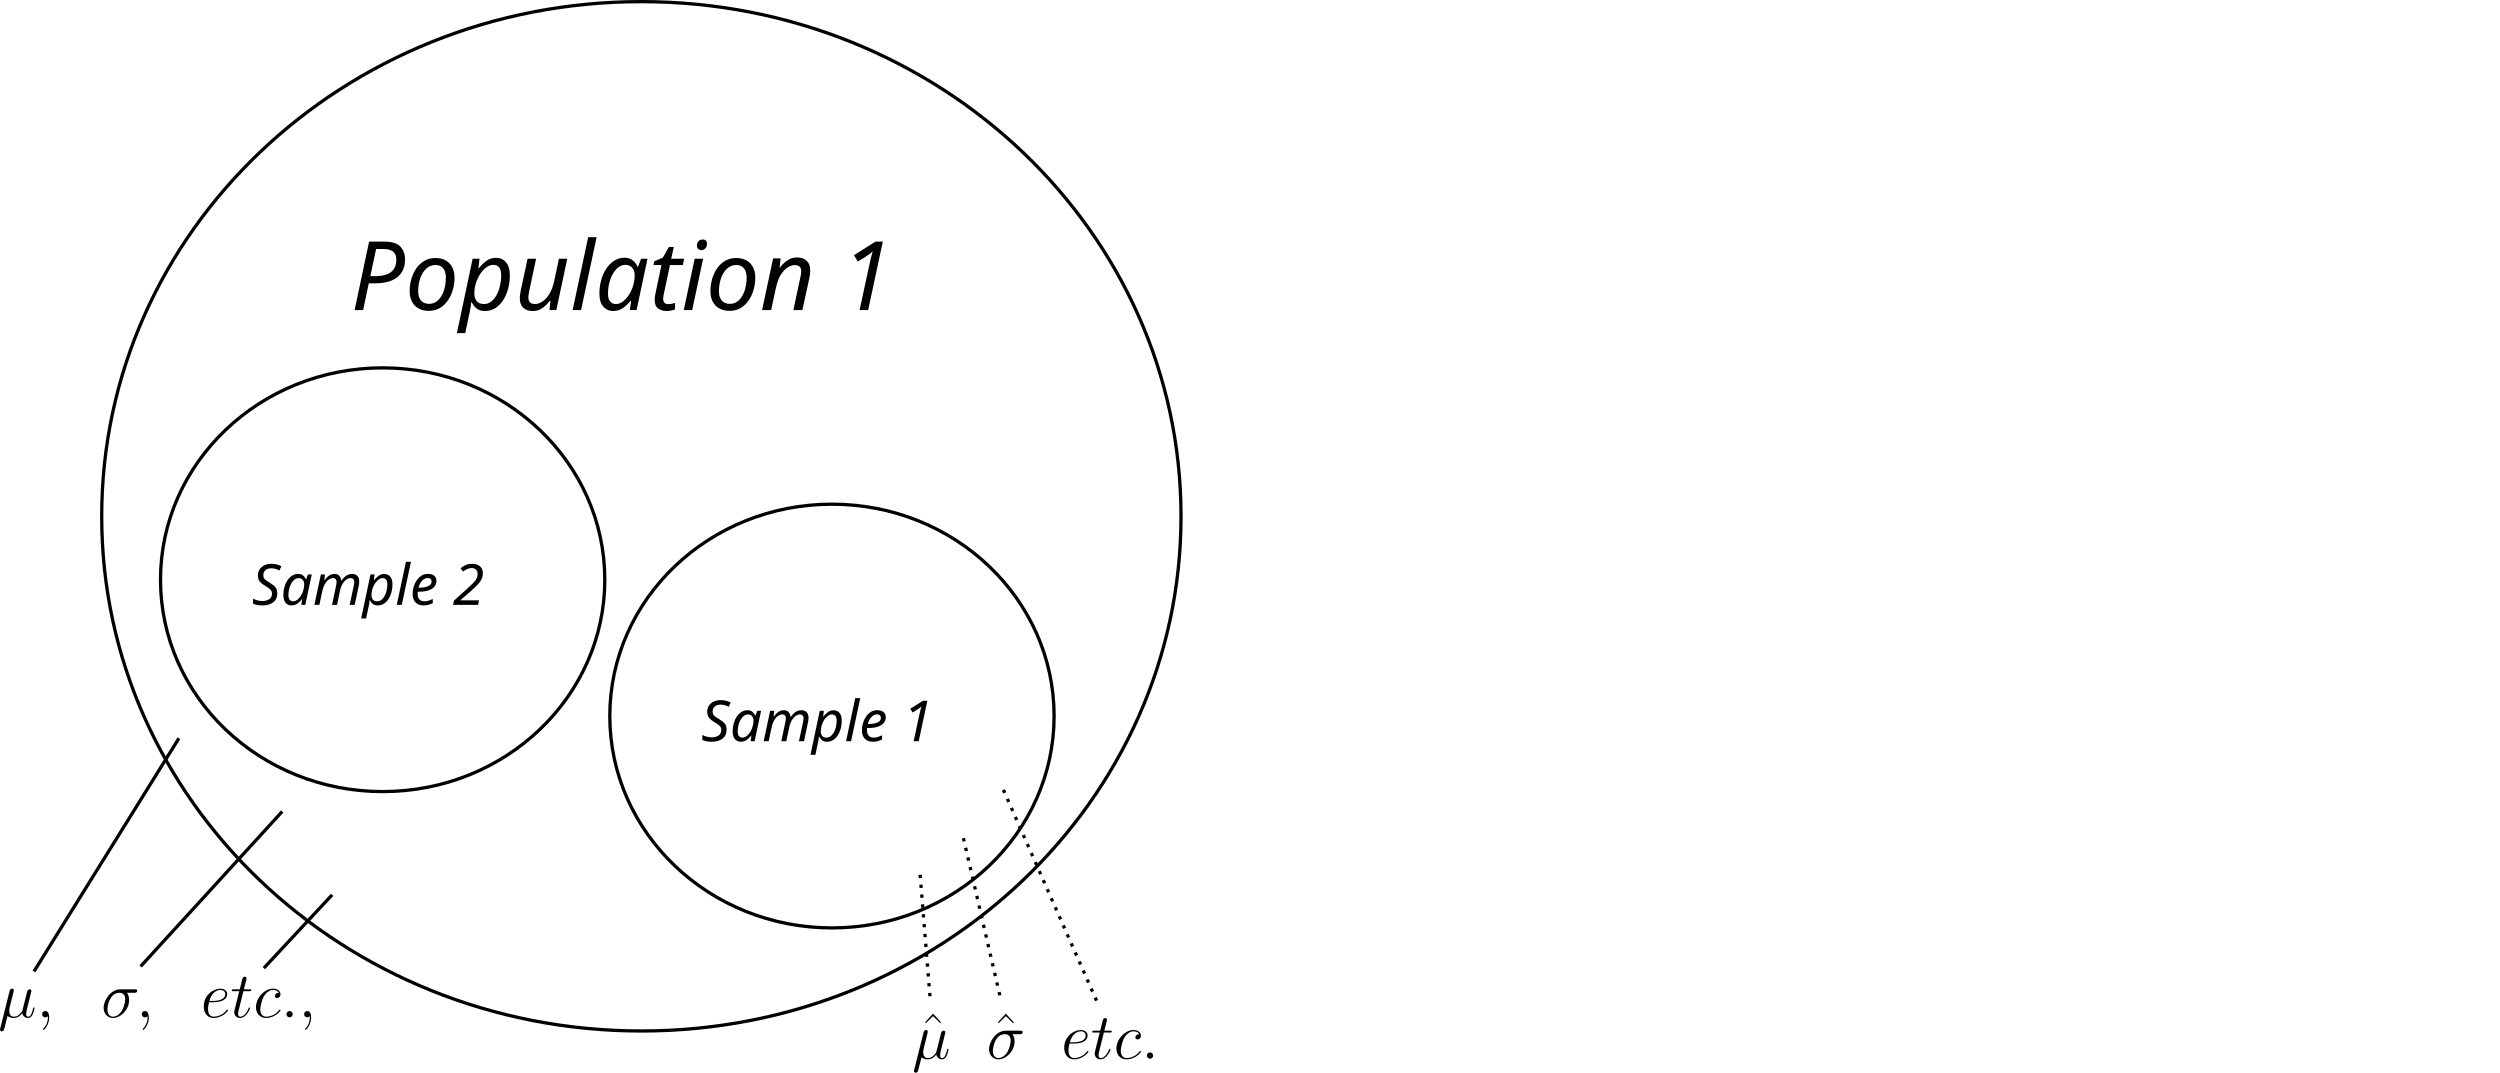
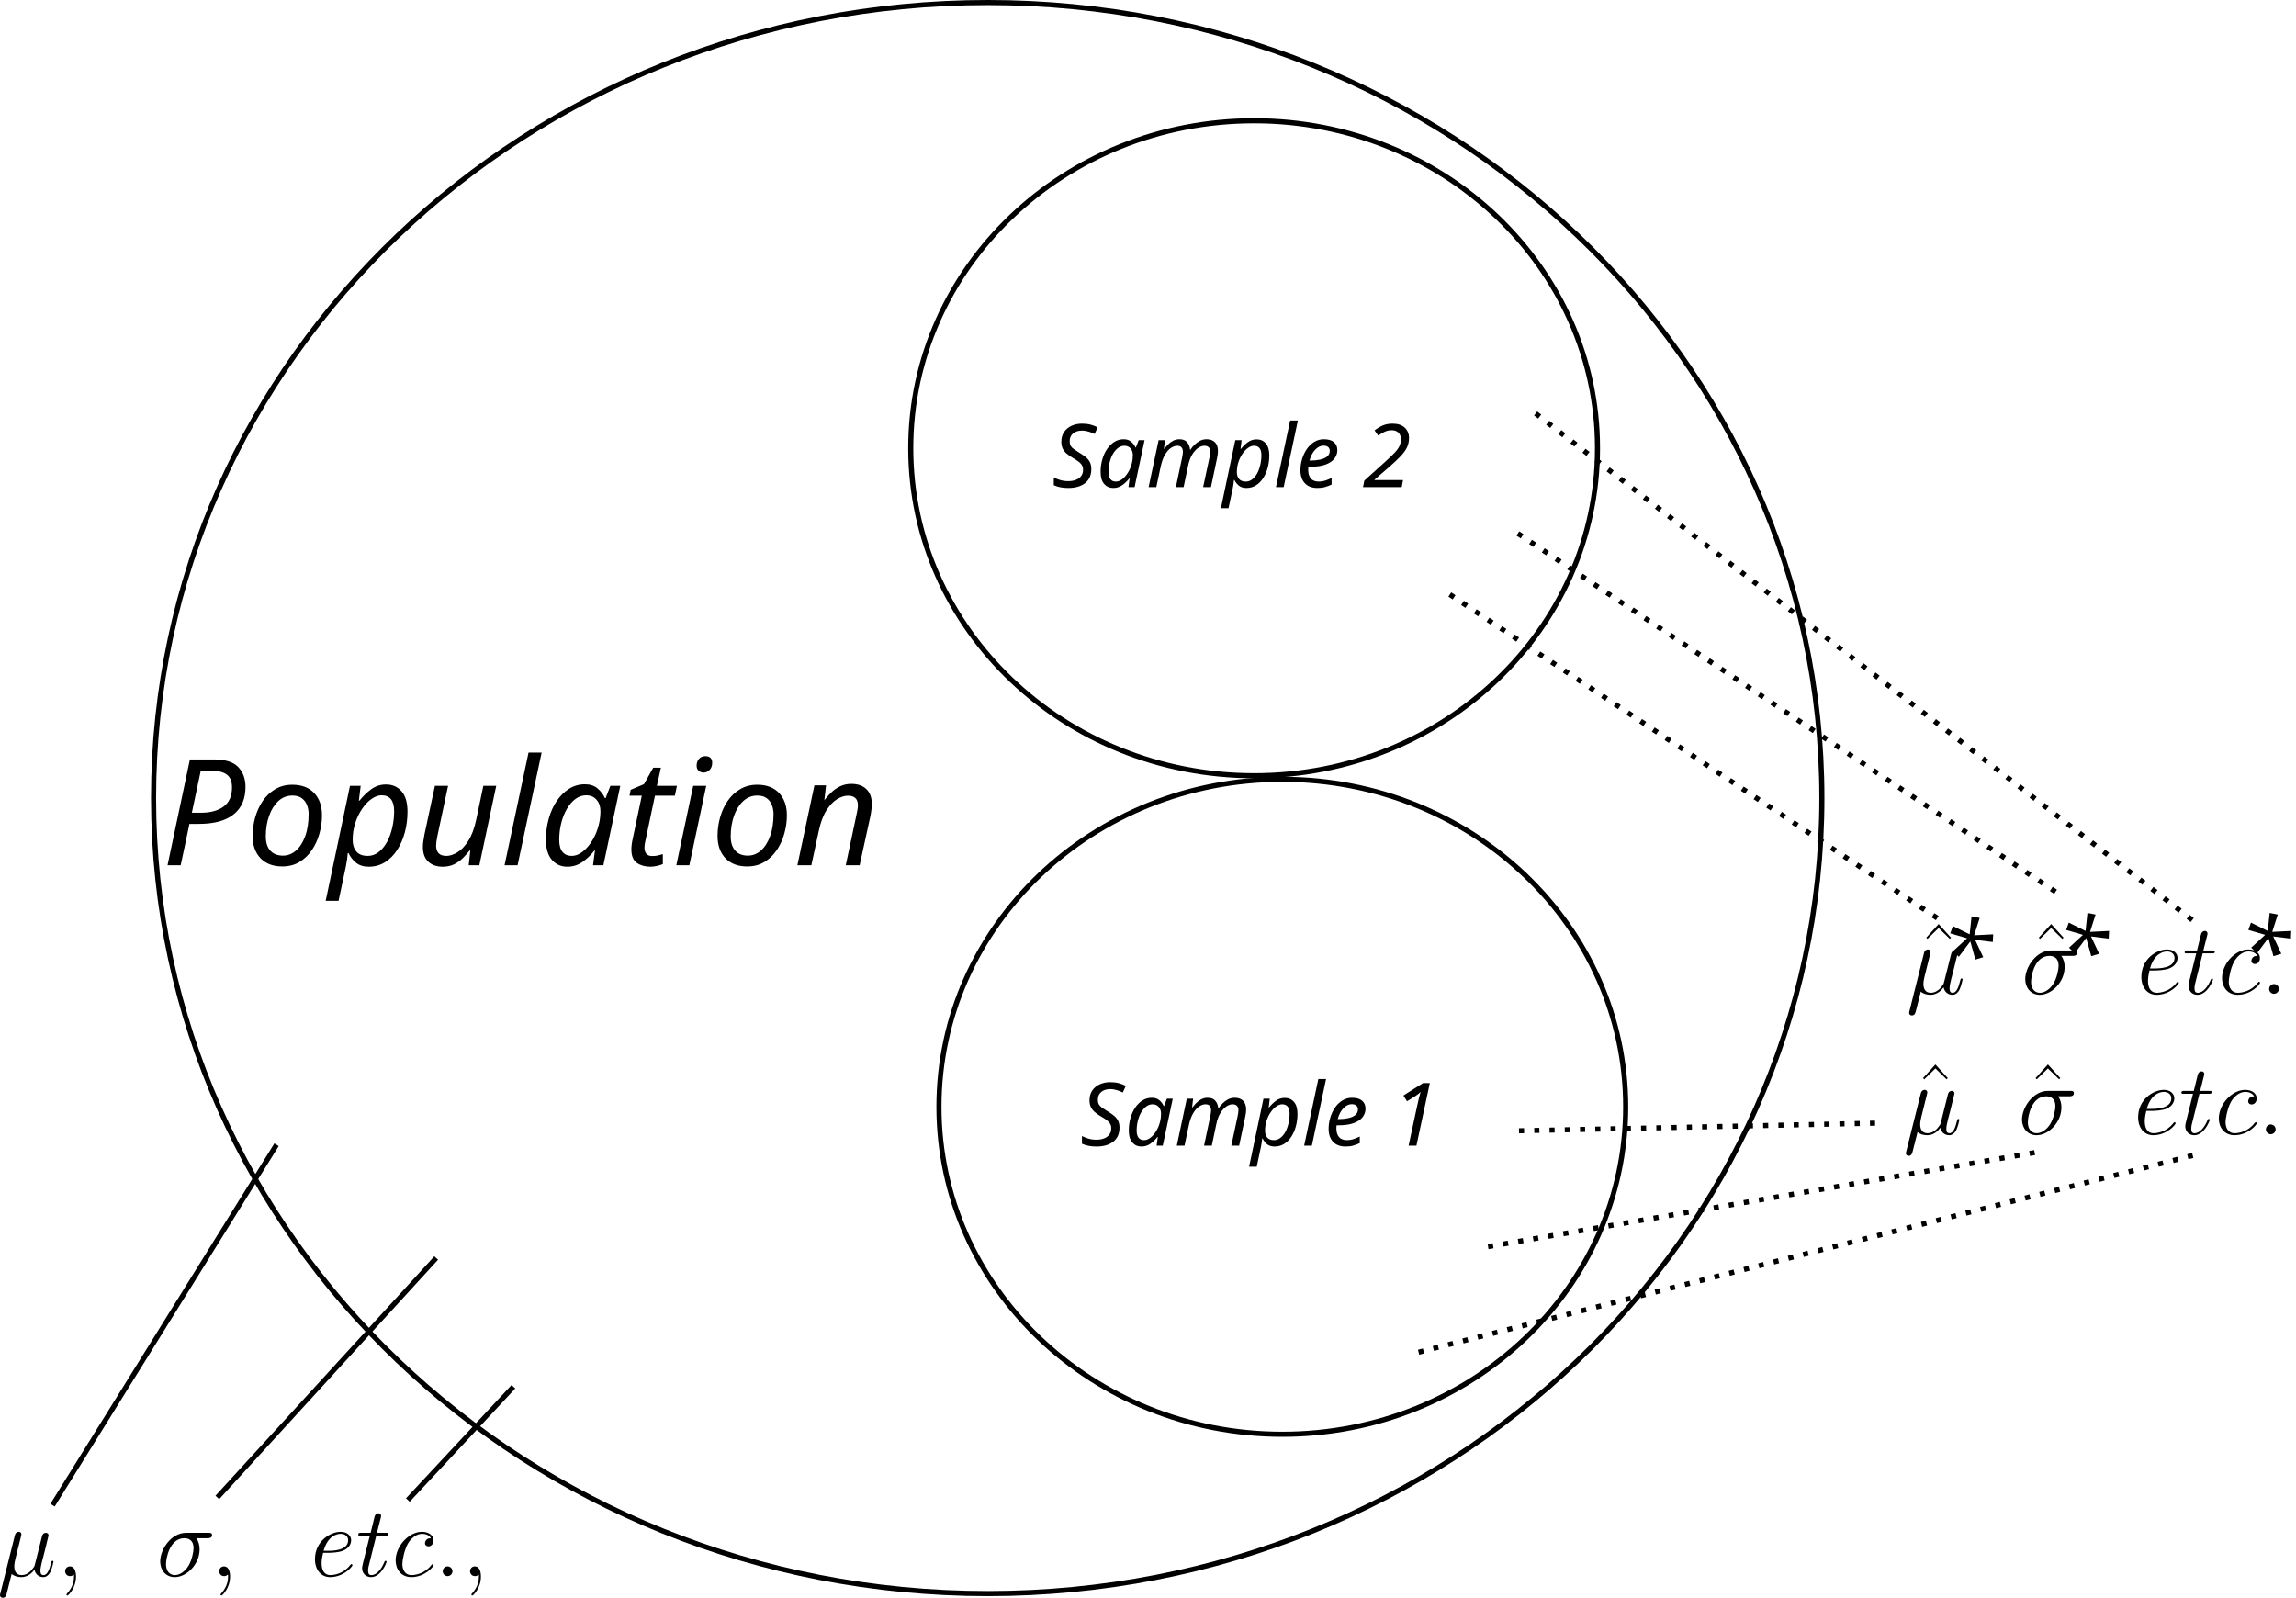
- <svg xmlns="http://www.w3.org/2000/svg" xmlns:xlink="http://www.w3.org/1999/xlink" width="379.779mm" height="162.999mm" viewBox="0 0 379.779 162.999" version="1.1" id="svg1" xml:space="preserve">
+ <svg xmlns="http://www.w3.org/2000/svg" xmlns:xlink="http://www.w3.org/1999/xlink" width="225.649mm" height="157.028mm" viewBox="0 0 225.649 157.028" version="1.1" id="svg1" xml:space="preserve">
  <defs id="defs1">
    <rect x="-100.08" y="59.507" width="116.309" height="137.948" id="rect3" />
    <rect x="743.838" y="-62.212" width="776.297" height="762.772" id="rect2" />
    <rect x="304.108" y="373.919" width="303.152" height="130.059" id="rect1" />
    <path id="g1-94" d="m 5.676,-17.202 -3.049,3.371 0.297,0.297 2.751,-2.677 2.751,2.677 0.297,-0.297 z" />
    <path id="g0-22" d="m 3.569,-0.545 c 0.62,0.57 1.537,0.793 2.38,0.793 1.586,0 2.677,-1.066 3.247,-1.834 0.248,1.314 1.289,1.834 2.156,1.834 0.744,0 1.339,-0.446 1.785,-1.339 0.397,-0.843 0.744,-2.355 0.744,-2.454 0,-0.124 -0.099,-0.223 -0.248,-0.223 -0.223,0 -0.248,0.124 -0.347,0.496 -0.372,1.462 -0.843,3.024 -1.859,3.024 -0.719,0 -0.768,-0.644 -0.768,-1.14 0,-0.57 0.223,-1.462 0.397,-2.206 l 0.694,-2.677 c 0.099,-0.471 0.372,-1.586 0.496,-2.033 0.149,-0.595 0.421,-1.661 0.421,-1.76 0,-0.372 -0.297,-0.62 -0.669,-0.62 -0.223,0 -0.744,0.099 -0.942,0.843 l -1.735,6.891 c -0.124,0.496 -0.124,0.545 -0.446,0.942 -0.297,0.421 -1.264,1.76 -2.826,1.76 -1.388,0 -1.834,-1.016 -1.834,-2.181 0,-0.719 0.223,-1.586 0.322,-2.008 l 1.115,-4.462 c 0.124,-0.471 0.322,-1.264 0.322,-1.413 0,-0.397 -0.322,-0.62 -0.644,-0.62 -0.223,0 -0.768,0.074 -0.967,0.868 L 0.768,4.288 C 0.744,4.412 0.694,4.561 0.694,4.71 c 0,0.372 0.297,0.62 0.669,0.62 0.719,0 0.868,-0.57 1.041,-1.264 z" />
    <path id="g0-27" d="m 12.592,-9.345 c 0.322,0 1.14,0 1.14,-0.793 0,-0.545 -0.471,-0.545 -0.917,-0.545 H 7.337 c -3.718,0 -6.395,4.139 -6.395,7.064 0,2.107 1.363,3.867 3.594,3.867 2.925,0 6.122,-3.148 6.122,-6.866 0,-0.967 -0.223,-1.909 -0.818,-2.727 z m -8.031,9.097 c -1.264,0 -2.181,-0.967 -2.181,-2.677 0,-1.487 0.892,-6.42 4.536,-6.42 1.066,0 2.256,0.521 2.256,2.429 0,0.868 -0.397,2.95 -1.264,4.387 -0.892,1.462 -2.231,2.28 -3.346,2.28 z" />
    <path id="g0-58" d="m 4.561,-1.19 c 0,-0.719 -0.595,-1.215 -1.19,-1.215 -0.719,0 -1.215,0.595 -1.215,1.19 C 2.156,-0.496 2.751,0 3.346,0 4.065,0 4.561,-0.595 4.561,-1.19 Z" />
    <path id="g0-59" d="m 4.833,0.099 c 0,-1.438 -0.471,-2.503 -1.487,-2.503 -0.793,0 -1.19,0.644 -1.19,1.19 C 2.156,-0.669 2.528,0 3.371,0 c 0.322,0 0.595,-0.099 0.818,-0.322 0.05,-0.05 0.074,-0.05 0.099,-0.05 0.05,0 0.05,0.347 0.05,0.471 0,0.818 -0.149,2.429 -1.586,4.04 -0.273,0.297 -0.273,0.347 -0.273,0.397 0,0.124 0.124,0.248 0.248,0.248 0.198,0 2.107,-1.834 2.107,-4.685 z" />
    <path id="g0-99" d="m 9.692,-9.32 c -0.471,0 -0.694,0 -1.041,0.297 -0.149,0.124 -0.421,0.496 -0.421,0.892 0,0.496 0.372,0.793 0.843,0.793 0.595,0 1.264,-0.496 1.264,-1.487 0,-1.19 -1.14,-2.107 -2.851,-2.107 -3.247,0 -6.494,3.545 -6.494,7.064 0,2.156 1.339,4.115 3.867,4.115 3.371,0 5.503,-2.627 5.503,-2.95 0,-0.149 -0.149,-0.273 -0.248,-0.273 -0.074,0 -0.099,0.025 -0.322,0.248 -1.586,2.107 -3.941,2.479 -4.883,2.479 -1.71,0 -2.256,-1.487 -2.256,-2.727 0,-0.868 0.421,-3.272 1.314,-4.957 0.644,-1.165 1.983,-2.503 3.545,-2.503 0.322,0 1.686,0.05 2.181,1.115 z" />
    <path id="g0-101" d="m 4.437,-5.751 c 0.669,0 2.355,-0.05 3.545,-0.496 1.884,-0.719 2.057,-2.156 2.057,-2.603 0,-1.091 -0.942,-2.082 -2.578,-2.082 -2.603,0 -6.345,2.355 -6.345,6.767 0,2.603 1.487,4.412 3.743,4.412 3.371,0 5.503,-2.627 5.503,-2.95 0,-0.149 -0.149,-0.273 -0.248,-0.273 -0.074,0 -0.099,0.025 -0.322,0.248 -1.586,2.107 -3.941,2.479 -4.883,2.479 -1.413,0 -2.156,-1.115 -2.156,-2.95 0,-0.347 0,-0.967 0.372,-2.553 z M 3.247,-6.246 c 1.066,-3.817 3.421,-4.189 4.214,-4.189 1.091,0 1.834,0.644 1.834,1.586 0,2.603 -3.966,2.603 -5.007,2.603 z" />
    <path id="g0-116" d="m 4.982,-9.964 h 2.28 c 0.471,0 0.719,0 0.719,-0.446 0,-0.273 -0.149,-0.273 -0.644,-0.273 H 5.156 l 0.917,-3.619 c 0.099,-0.347 0.099,-0.397 0.099,-0.57 0,-0.397 -0.322,-0.62 -0.644,-0.62 -0.198,0 -0.768,0.074 -0.967,0.868 L 3.594,-10.683 H 1.264 c -0.496,0 -0.719,0 -0.719,0.471 0,0.248 0.174,0.248 0.644,0.248 h 2.206 l -1.636,6.544 c -0.198,0.868 -0.273,1.115 -0.273,1.438 0,1.165 0.818,2.231 2.206,2.231 2.503,0 3.842,-3.619 3.842,-3.792 0,-0.149 -0.099,-0.223 -0.248,-0.223 -0.05,0 -0.149,0 -0.198,0.099 -0.025,0.025 -0.05,0.05 -0.223,0.446 -0.521,1.239 -1.661,2.974 -3.098,2.974 -0.744,0 -0.793,-0.62 -0.793,-1.165 0,-0.025 0,-0.496 0.074,-0.793 z" />
    <rect x="304.108" y="373.919" width="215.28" height="222.774" id="rect1-2" />
    <rect x="304.108" y="373.919" width="303.152" height="130.059" id="rect1-4" />
    <rect x="304.108" y="373.919" width="215.28" height="222.774" id="rect1-2-8" />
    <rect x="304.108" y="373.919" width="303.152" height="130.059" id="rect1-9" />
    <rect x="304.108" y="373.919" width="215.28" height="222.774" id="rect1-2-0" />
    <rect x="-100.08" y="59.507" width="116.309" height="137.948" id="rect3-2" />
    <rect x="-100.08" y="59.507" width="116.309" height="137.948" id="rect3-26" />
    <rect x="-100.08" y="59.507" width="116.309" height="137.948" id="rect3-5" />
    <rect x="-100.08" y="59.507" width="116.309" height="137.948" id="rect3-4" />
    <rect x="-100.08" y="59.507" width="116.309" height="137.948" id="rect3-7" />
  </defs>
-   <g id="layer1" transform="translate(-7.990832,-48.01765)">
+   <g id="layer1" transform="translate(-8.348664,-48.01765)">
    <ellipse style="fill:none;stroke:#000000;stroke-width:0.5;stroke-dasharray:none;stroke-opacity:1" id="path1" cx="105.421" cy="126.452" rx="81.98" ry="78.185" />
    <ellipse style="fill:none;stroke:#000000;stroke-width:0.5;stroke-dasharray:none;stroke-opacity:1" id="path1-1" cx="134.374" cy="156.794" rx="33.746" ry="32.184" />
-     <text xml:space="preserve" transform="matrix(0.4201483,0,0,0.4201483,-86.71085,-93.6547)" id="text1" style="font-style:italic;font-size:34.667px;font-family:'CMU Concrete';-inkscape-font-specification:'CMU Concrete Italic';text-align:center;writing-mode:lr-tb;direction:ltr;white-space:pre;shape-inside:url(#rect1);display:inline;fill:#000000;fill-opacity:1;stroke:none;stroke-width:1.89;stroke-opacity:1">
+     <text xml:space="preserve" transform="matrix(0.4201483,0,0,0.4201483,-130.3663,-55.72458)" id="text1" style="font-style:italic;font-size:34.667px;font-family:'CMU Concrete';-inkscape-font-specification:'CMU Concrete Italic';text-align:center;writing-mode:lr-tb;direction:ltr;white-space:pre;shape-inside:url(#rect1);display:inline;fill:#000000;fill-opacity:1;stroke:none;stroke-width:1.89;stroke-opacity:1">
      <tspan x="455.684" y="405.98" id="tspan1">
</tspan>
-       <tspan x="352.191" y="449.313" id="tspan2">Population 1</tspan>
+       <tspan x="367.925" y="449.313" id="tspan2">Population</tspan>
    </text>
    <text xml:space="preserve" transform="matrix(0.2484579,0,0,0.2484579,30.57194,38.21101)" id="text1-6" style="font-style:italic;font-size:34.667px;font-family:'CMU Concrete';-inkscape-font-specification:'CMU Concrete Italic';text-align:center;writing-mode:lr-tb;direction:ltr;white-space:pre;shape-inside:url(#rect1-2);display:inline;fill:#000000;fill-opacity:1;stroke:none;stroke-width:1.89;stroke-opacity:1">
      <tspan x="411.748" y="405.98" id="tspan6">
</tspan>
      <tspan x="411.748" y="449.313" id="tspan7">
</tspan>
-       <tspan x="337.878" y="492.647" id="tspan8">Sample 1</tspan>
+       <tspan x="337.878" y="492.647" id="tspan9">Sample 1</tspan>
    </text>
-     <g id="page1" transform="matrix(0.3986389,0,0,0.3986389,-6.117901,104.4697)">
+     <g id="page1" transform="matrix(0.3986389,0,0,0.3986389,-5.760069,104.8275)">
      <use x="116.577" y="95.641" xlink:href="#g0-22" id="use1" transform="translate(-81.87917,150.4292)" />
      <use x="131.18" y="95.641" xlink:href="#g0-59" id="use2" transform="translate(-81.87917,150.4292)" />
      <use x="155.823" y="95.641" xlink:href="#g0-27" id="use3" transform="translate(-81.87917,150.4292)" />
      <use x="169.159" y="95.641" xlink:href="#g0-59" id="use4" transform="translate(-81.87917,150.4292)" />
      <use x="193.803" y="95.641" xlink:href="#g0-101" id="use5" transform="translate(-81.87917,150.4292)" />
      <use x="205.051" y="95.641" xlink:href="#g0-116" id="use6" transform="translate(-81.87917,150.4292)" />
      <use x="213.816" y="95.641" xlink:href="#g0-99" id="use7" transform="translate(-81.87917,150.4292)" />
      <use x="224.261" y="95.641" xlink:href="#g0-58" id="use8" transform="translate(-81.87917,150.4292)" />
      <use x="231.003" y="95.641" xlink:href="#g0-59" id="use9" transform="translate(-81.87917,150.4292)" />
-       <use x="257.938" y="95.64" xlink:href="#g1-94" id="use10" transform="translate(127.3435,166.1933)" />
-       <use x="255.646" y="95.641" xlink:href="#g0-22" id="use11" transform="translate(127.3435,166.1933)" />
-       <use x="285.677" y="95.64" xlink:href="#g1-94" id="use12" transform="translate(127.3435,166.1933)" />
-       <use x="284.019" y="95.641" xlink:href="#g0-27" id="use13" transform="translate(127.3435,166.1933)" />
-       <use x="312.474" y="95.641" xlink:href="#g0-101" id="use14" transform="translate(127.3435,166.1933)" />
-       <use x="323.723" y="95.641" xlink:href="#g0-116" id="use15" transform="translate(127.3435,166.1933)" />
-       <use x="332.487" y="95.641" xlink:href="#g0-99" id="use16" transform="translate(127.3435,166.1933)" />
-       <use x="342.933" y="95.641" xlink:href="#g0-58" id="use17" transform="translate(127.3435,166.1933)" />
      <path style="fill:#000000;fill-opacity:1;stroke:#000000;stroke-width:1.254;stroke-opacity:1" d="M 103.573,139.713 48.353,228.574" id="path2" />
      <path style="fill:#000000;fill-opacity:1;stroke:#000000;stroke-width:1.254;stroke-opacity:1" d="M 142.926,167.641 88.975,226.67" id="path3" />
      <path style="fill:#000000;fill-opacity:1;stroke:#000000;stroke-width:1.254;stroke-opacity:1" d="m 161.968,199.377 -26.024,27.928" id="path4" />
+       <use x="257.938" y="95.64" xlink:href="#g1-94" id="use10-8" transform="translate(248.9291,41.48202)" />
+       <use x="255.646" y="95.641" xlink:href="#g0-22" id="use11-1" transform="translate(248.9291,41.48202)" />
+       <use x="285.677" y="95.64" xlink:href="#g1-94" id="use12-8" transform="translate(248.9291,41.48202)" />
+       <use x="284.019" y="95.641" xlink:href="#g0-27" id="use13-2" transform="translate(248.9291,41.48202)" />
+       <use x="312.474" y="95.641" xlink:href="#g0-101" id="use14-6" transform="translate(248.9291,41.48202)" />
+       <use x="323.723" y="95.641" xlink:href="#g0-116" id="use15-6" transform="translate(248.9291,41.48202)" />
+       <use x="332.487" y="95.641" xlink:href="#g0-99" id="use16-0" transform="translate(248.9291,41.48202)" />
+       <use x="342.933" y="95.641" xlink:href="#g0-58" id="use17-3" transform="translate(248.9291,41.48202)" />
+       <use x="257.938" y="95.64" xlink:href="#g1-94" id="use10-8-5" transform="translate(249.7259,6.858427)" />
+       <use x="255.646" y="95.641" xlink:href="#g0-22" id="use11-1-1" transform="translate(249.7259,6.858427)" />
+       <use x="285.677" y="95.64" xlink:href="#g1-94" id="use12-8-2" transform="translate(249.7259,6.858427)" />
+       <use x="284.019" y="95.641" xlink:href="#g0-27" id="use13-2-0" transform="translate(249.7259,6.858427)" />
+       <use x="312.474" y="95.641" xlink:href="#g0-101" id="use14-6-1" transform="translate(249.7259,6.858427)" />
+       <use x="323.723" y="95.641" xlink:href="#g0-116" id="use15-6-6" transform="translate(249.7259,6.858427)" />
+       <use x="332.487" y="95.641" xlink:href="#g0-99" id="use16-0-4" transform="translate(249.7259,6.858427)" />
+       <use x="342.933" y="95.641" xlink:href="#g0-58" id="use17-3-0" transform="translate(249.7259,6.858427)" />
+       <text xml:space="preserve" style="font-style:italic;font-size:23.009px;font-family:'CMU Concrete';-inkscape-font-specification:'CMU Concrete Italic';text-align:start;writing-mode:lr-tb;direction:ltr;text-anchor:start;fill:#000000;fill-opacity:1;stroke-width:1.254;stroke-dasharray:1.254, 2.509" x="513.831" y="100.973" id="text8">
+         <tspan id="tspan8" style="stroke-width:1.254" x="513.831" y="100.973">*</tspan>
+       </text>
+       <text xml:space="preserve" style="font-style:italic;font-size:23.009px;font-family:'CMU Concrete';-inkscape-font-specification:'CMU Concrete Italic';text-align:start;writing-mode:lr-tb;direction:ltr;text-anchor:start;fill:#000000;fill-opacity:1;stroke-width:1.254;stroke-dasharray:1.254, 2.509" x="542.401" y="100.126" id="text8-9">
+         <tspan id="tspan8-8" style="stroke-width:1.254" x="542.401" y="100.126">*</tspan>
+       </text>
+       <text xml:space="preserve" style="font-style:italic;font-size:23.009px;font-family:'CMU Concrete';-inkscape-font-specification:'CMU Concrete Italic';text-align:start;writing-mode:lr-tb;direction:ltr;text-anchor:start;fill:#000000;fill-opacity:1;stroke-width:1.254;stroke-dasharray:1.254, 2.509" x="587.319" y="100.126" id="text8-3">
+         <tspan id="tspan8-9" style="stroke-width:1.254" x="587.319" y="100.126">*</tspan>
+       </text>
    </g>
-     <path style="fill:#000000;fill-opacity:1;stroke:#000000;stroke-width:0.5;stroke-dasharray:0.5, 1;stroke-dashoffset:0;stroke-opacity:1" d="m 160.418,168.009 14.422,32.64" id="path5" />
-     <path style="fill:#000000;fill-opacity:1;stroke:#000000;stroke-width:0.5;stroke-dasharray:0.5, 1;stroke-dashoffset:0;stroke-opacity:1" d="m 154.345,175.346 5.567,24.037" id="path6" />
-     <path style="fill:#000000;fill-opacity:1;stroke:#000000;stroke-width:0.5;stroke-dasharray:0.5, 1;stroke-dashoffset:0;stroke-opacity:1" d="m 147.767,180.913 1.518,18.724" id="path7" />
+     <path style="fill:#000000;fill-opacity:1;stroke:#000000;stroke-width:0.5;stroke-dasharray:0.5, 1;stroke-dashoffset:0;stroke-opacity:1" d="m 157.635,159.153 35.423,-0.759" id="path5" />
+     <path style="fill:#000000;fill-opacity:1;stroke:#000000;stroke-width:0.5;stroke-dasharray:0.5, 1;stroke-dashoffset:0;stroke-opacity:1" d="m 150.837,106.445 48.255,32.037" id="path5-2" />
+     <path style="fill:#000000;fill-opacity:1;stroke:#000000;stroke-width:0.5;stroke-dasharray:0.5, 1;stroke-dashoffset:0;stroke-opacity:1" d="m 157.523,100.446 52.906,35.257" id="path5-2-8" />
+     <path style="fill:#000000;fill-opacity:1;stroke:#000000;stroke-width:0.5;stroke-dasharray:0.5, 1;stroke-dashoffset:0;stroke-opacity:1" d="m 154.598,170.539 54.4,-9.362" id="path6" />
+     <path style="fill:#000000;fill-opacity:1;stroke:#000000;stroke-width:0.5;stroke-dasharray:0.5, 1;stroke-dashoffset:0;stroke-opacity:1" d="m 147.767,180.913 76.667,-19.483" id="path7" />
    <text xml:space="preserve" transform="matrix(0.2645833,0,0,0.2645833,7.990832,48.01765)" id="text2" style="font-style:italic;font-size:34.667px;font-family:'CMU Concrete';-inkscape-font-specification:'CMU Concrete Italic';text-align:start;writing-mode:lr-tb;direction:ltr;white-space:pre;shape-inside:url(#rect2);display:inline;fill:#75f575;fill-opacity:0.5;stroke-width:1.89;stroke-dasharray:1.89, 3.78" />
-     <ellipse style="fill:none;stroke:#000000;stroke-width:0.5;stroke-dasharray:none;stroke-opacity:1" id="path1-1-1" cx="66.12" cy="136.085" rx="33.746" ry="32.184" />
-     <text xml:space="preserve" transform="matrix(0.2484579,0,0,0.2484579,-37.68135,17.50228)" id="text1-6-8" style="font-style:italic;font-size:34.667px;font-family:'CMU Concrete';-inkscape-font-specification:'CMU Concrete Italic';text-align:center;writing-mode:lr-tb;direction:ltr;white-space:pre;shape-inside:url(#rect1-2-0);display:inline;fill:#000000;fill-opacity:1;stroke:none;stroke-width:1.89;stroke-opacity:1">
-       <tspan x="411.748" y="405.98" id="tspan9">
+     <ellipse style="fill:none;stroke:#000000;stroke-width:0.5;stroke-dasharray:none;stroke-opacity:1" id="path1-1-1" cx="131.603" cy="92.072" rx="33.746" ry="32.184" />
+     <text xml:space="preserve" transform="matrix(0.2484579,0,0,0.2484579,27.80178,-26.51098)" id="text1-6-8" style="font-style:italic;font-size:34.667px;font-family:'CMU Concrete';-inkscape-font-specification:'CMU Concrete Italic';text-align:center;writing-mode:lr-tb;direction:ltr;white-space:pre;shape-inside:url(#rect1-2-0);display:inline;fill:#000000;fill-opacity:1;stroke:none;stroke-width:1.89;stroke-opacity:1">
+       <tspan x="411.748" y="405.98" id="tspan10">
</tspan>
-       <tspan x="411.748" y="449.313" id="tspan10">
+       <tspan x="411.748" y="449.313" id="tspan11">
</tspan>
-       <tspan x="337.878" y="492.647" id="tspan11">Sample 2</tspan>
+       <tspan x="337.878" y="492.647" id="tspan12">Sample 2</tspan>
    </text>
+     <path style="fill:#000000;fill-opacity:1;stroke:#000000;stroke-width:0.5;stroke-dasharray:0.5, 1;stroke-dashoffset:0;stroke-opacity:1" d="m 159.27,88.653 64.715,49.928" id="path5-2-3" />
  </g>
</svg>
